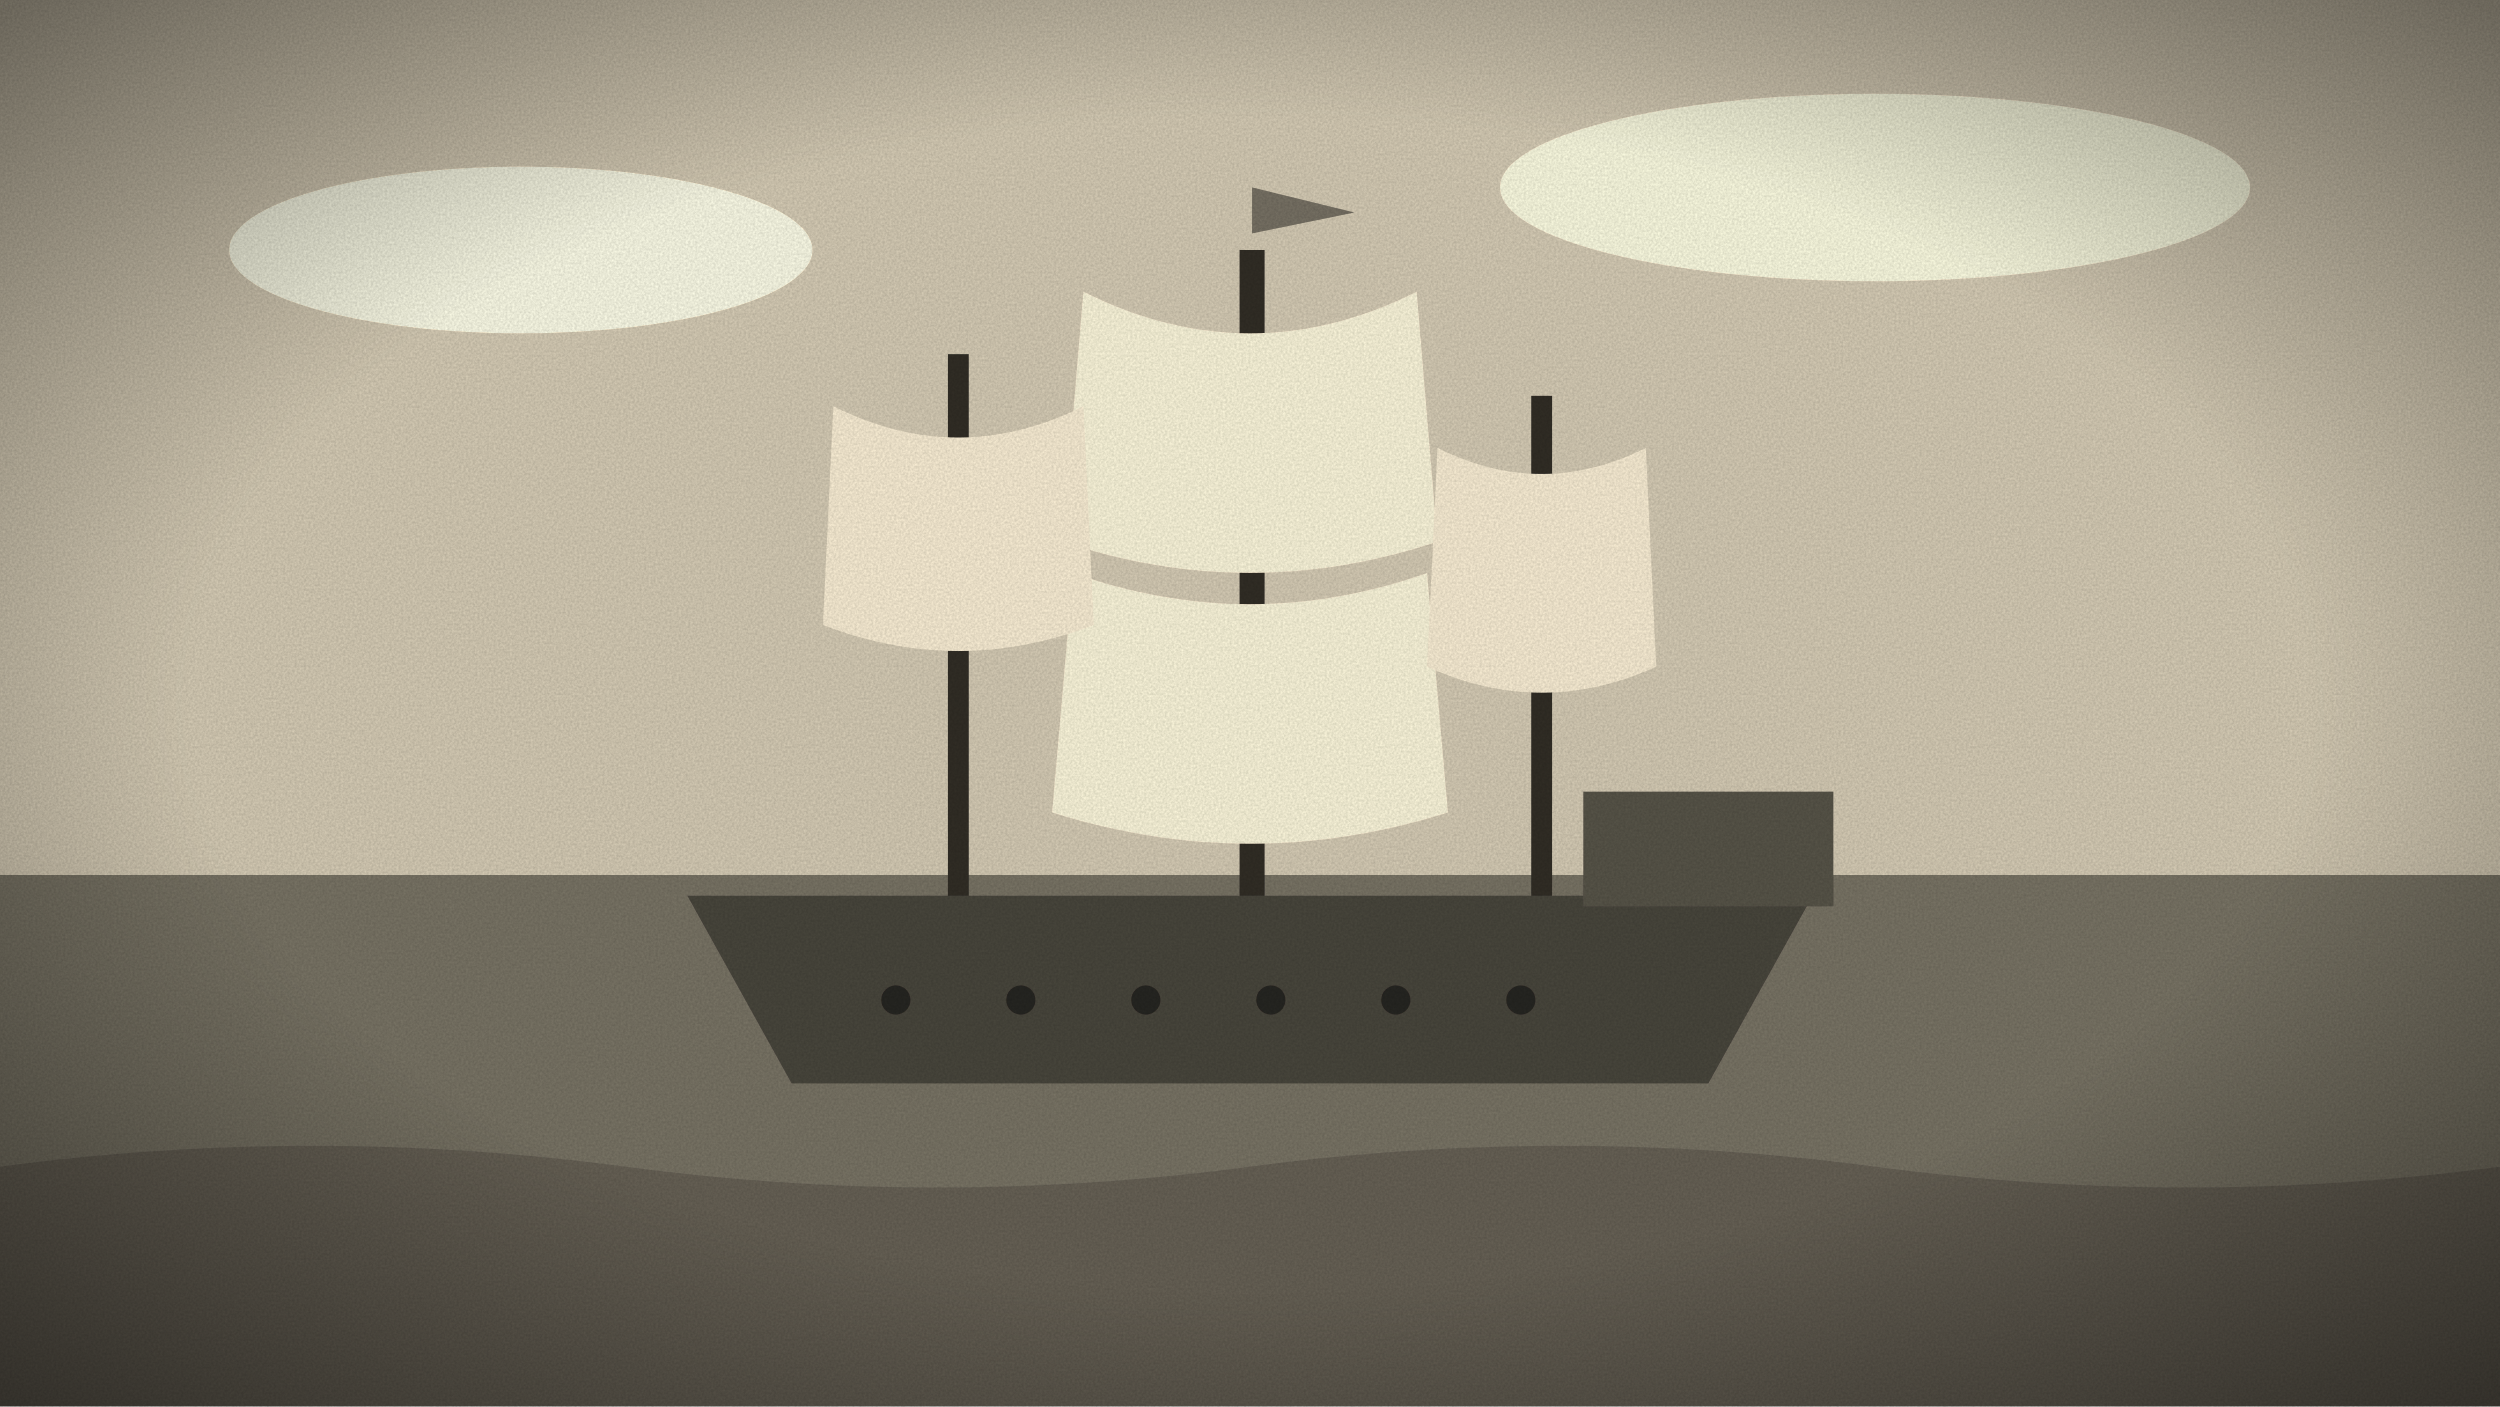
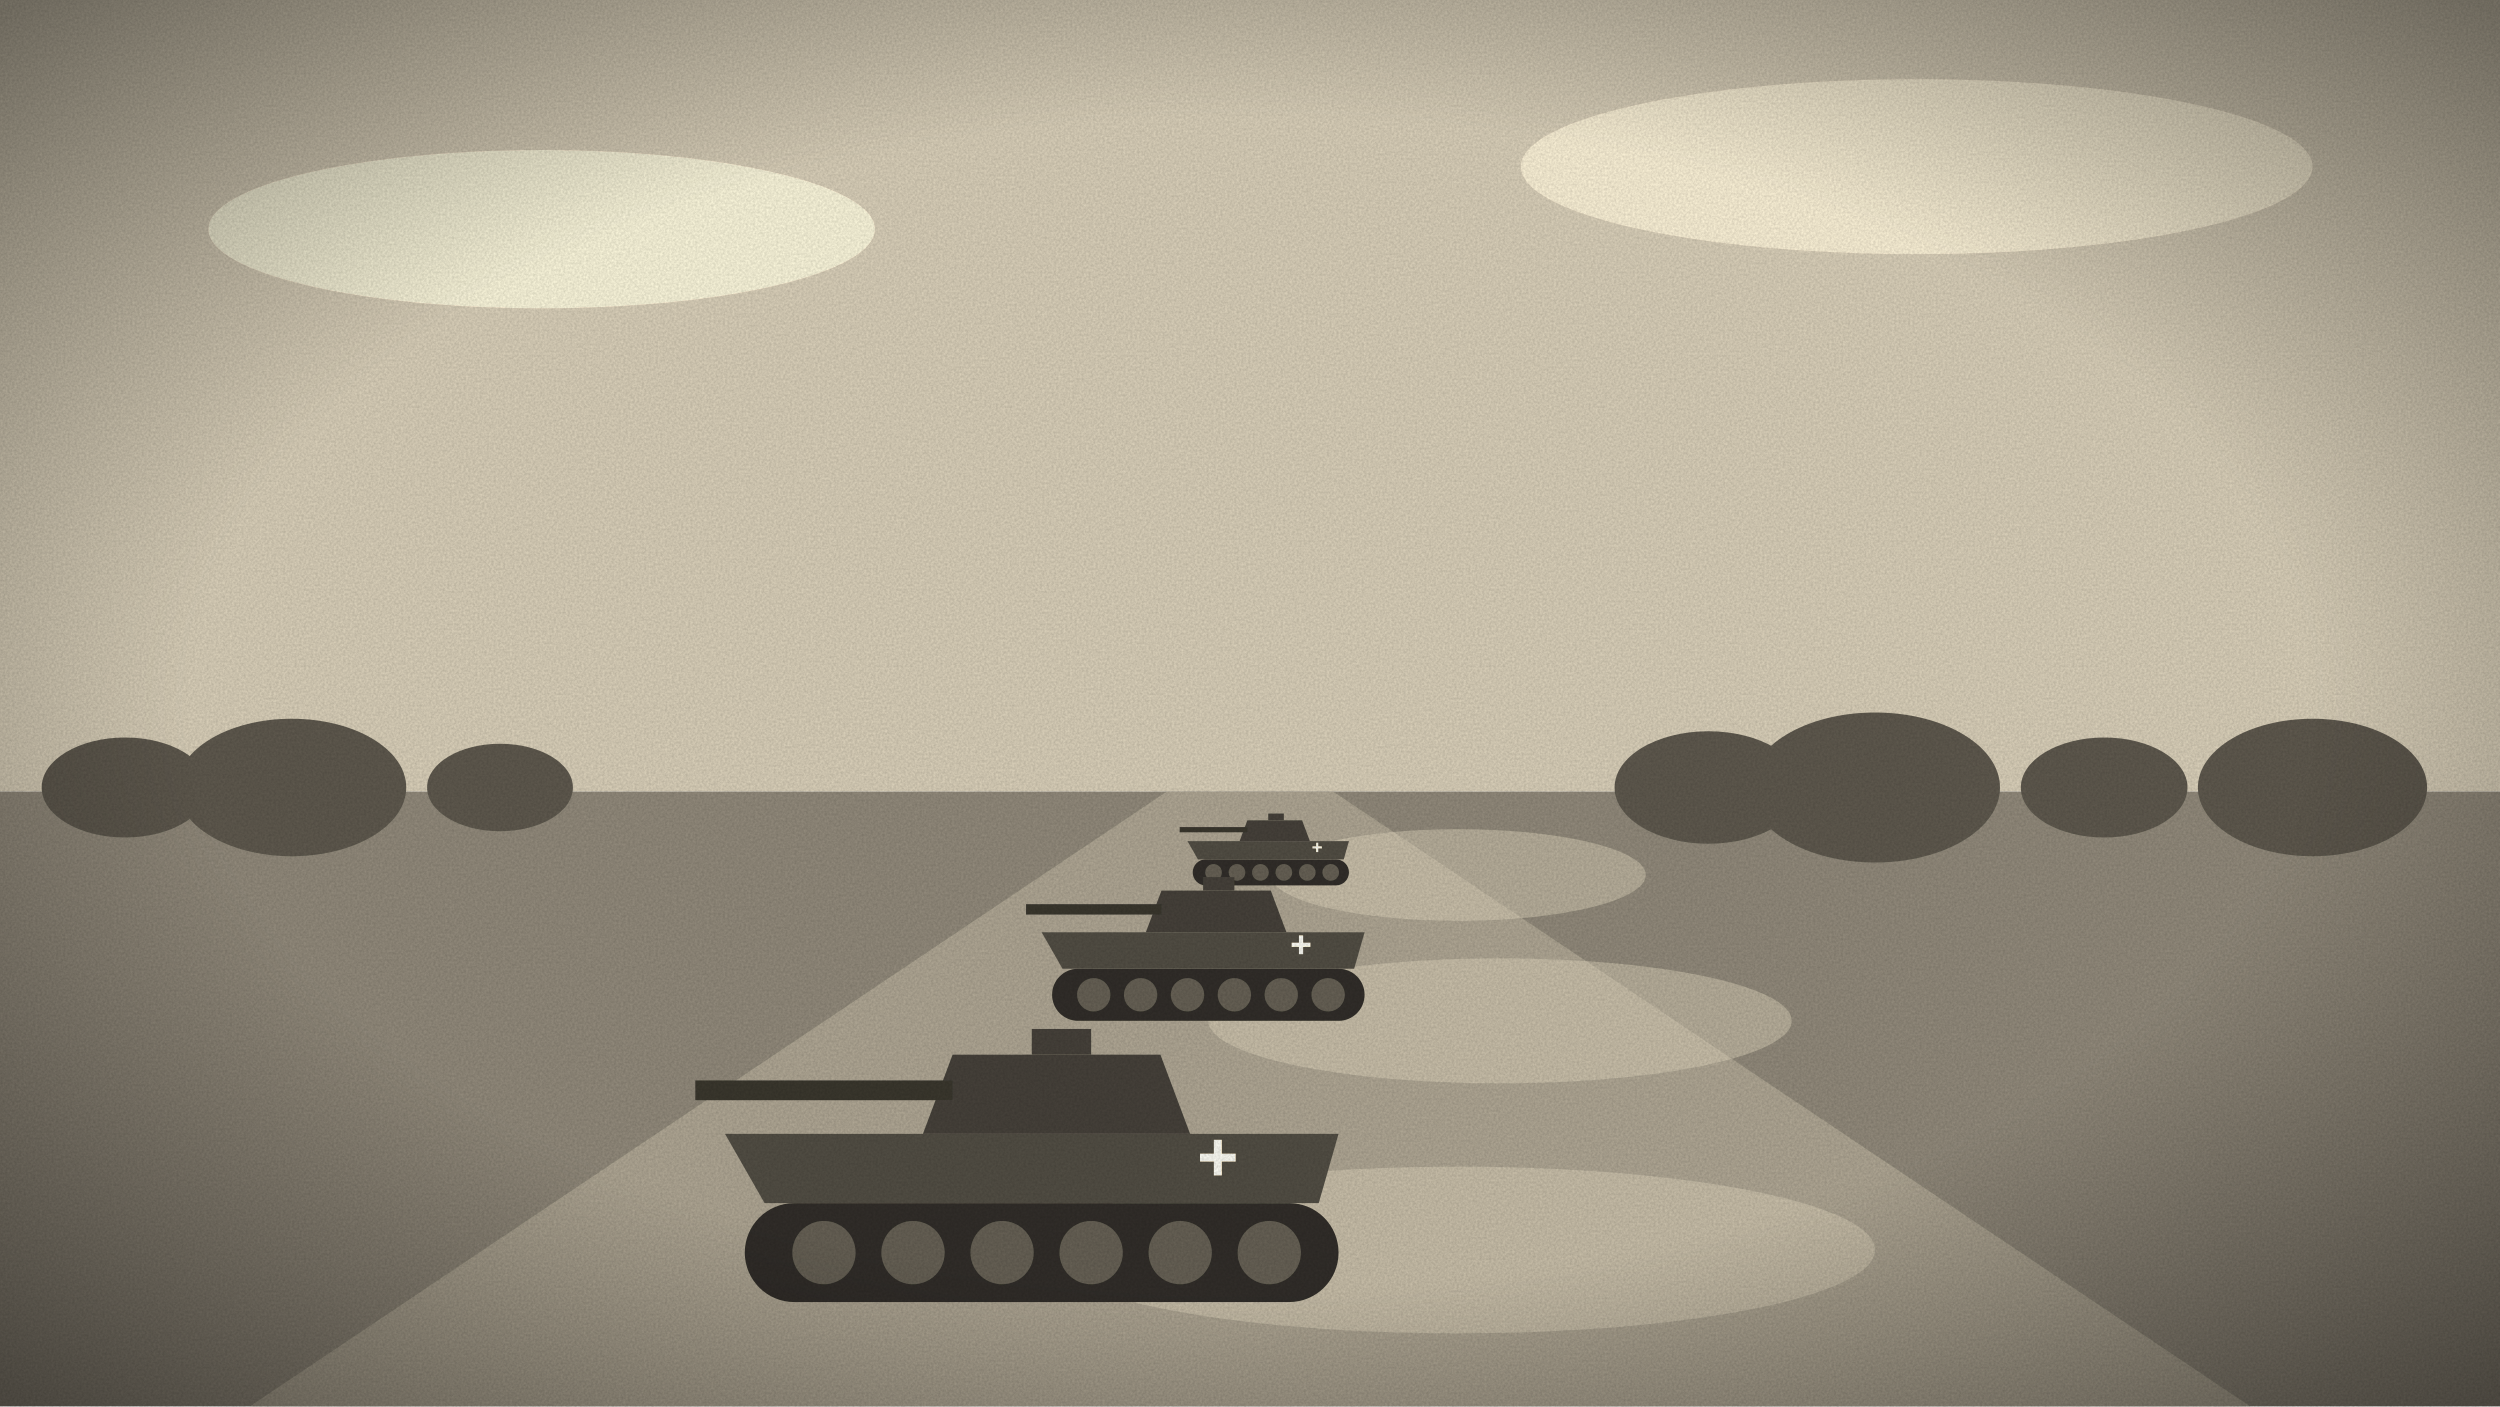
<svg xmlns="http://www.w3.org/2000/svg" viewBox="0 0 1200 675">
  <defs>
    <filter id="sepia">
      <feColorMatrix type="matrix" values="0.39 0.77 0.19 0 0  0.35 0.69 0.17 0 0  0.27 0.53 0.13 0 0  0 0 0 1 0" />
    </filter>
    <filter id="grain">
      <feTurbulence type="fractalNoise" baseFrequency="0.9" numOctaves="2" stitchTiles="stitch" />
      <feColorMatrix values="0 0 0 0 0  0 0 0 0 0  0 0 0 0 0  0 0 0 0.18 0" />
    </filter>
    <radialGradient id="vig" cx="50%" cy="50%" r="70%">
      <stop offset="60%" stop-color="#000" stop-opacity="0" />
      <stop offset="100%" stop-color="#000" stop-opacity="0.45" />
    </radialGradient>
+     <g id="tank">
+       <rect x="-150" y="-50" width="300" height="50" rx="25" fill="#2a2a2a" />
+       <g fill="#5a5a5a">
+         <circle cx="-110" cy="-25" r="16" />
+         <circle cx="-65" cy="-25" r="16" />
+         <circle cx="-20" cy="-25" r="16" />
+         <circle cx="25" cy="-25" r="16" />
+         <circle cx="70" cy="-25" r="16" />
+         <circle cx="115" cy="-25" r="16" />
+       </g>
+       <path d="M-140 -50 L-160 -85 L150 -85 L140 -50 Z" fill="#4a4a40" />
+       <path d="M-60 -85 L-45 -125 L60 -125 L75 -85 Z" fill="#3e3e36" />
+       <rect x="-5" y="-138" width="30" height="13" fill="#3e3e36" />
+       <rect x="-175" y="-112" width="130" height="10" fill="#333" />
+       <rect x="87" y="-82" width="4" height="18" fill="#fff" />
+       <rect x="80" y="-75" width="18" height="4" fill="#fff" />
+     </g>
  </defs>
  <g filter="url(#sepia)">
-     <rect width="1200" height="420" fill="#9ec3dd" />
-     <rect y="420" width="1200" height="255" fill="#3f6f8f" />
-     <ellipse cx="250" cy="120" rx="140" ry="40" fill="#fff" opacity=".8" />
-     <ellipse cx="900" cy="90" rx="180" ry="45" fill="#fff" opacity=".7" />
-     <path d="M330 430 L870 430 L820 520 L380 520 Z" fill="#5a3418" />
-     <rect x="760" y="380" width="120" height="55" fill="#6b4020" />
-     <rect x="595" y="120" width="12" height="310" fill="#3a2410" />
-     <rect x="455" y="170" width="10" height="260" fill="#3a2410" />
-     <rect x="735" y="190" width="10" height="240" fill="#3a2410" />
-     <path d="M520 140 Q600 180 680 140 L690 260 Q600 290 510 260 Z" fill="#efe6d0" />
-     <path d="M515 275 Q600 305 685 275 L695 390 Q600 420 505 390 Z" fill="#efe6d0" />
-     <path d="M400 195 Q460 225 520 195 L525 300 Q460 325 395 300 Z" fill="#e8dec4" />
-     <path d="M690 215 Q740 240 790 215 L795 320 Q740 345 685 320 Z" fill="#e8dec4" />
-     <path d="M601 120 L601 90 L650 102 L601 112" fill="#a33" />
-     <g fill="#222">
-       <circle cx="430" cy="480" r="7" />
-       <circle cx="490" cy="480" r="7" />
-       <circle cx="550" cy="480" r="7" />
-       <circle cx="610" cy="480" r="7" />
-       <circle cx="670" cy="480" r="7" />
-       <circle cx="730" cy="480" r="7" />
+     <rect width="1200" height="380" fill="#b8c4cc" />
+     <rect y="380" width="1200" height="295" fill="#7d8a5a" />
+     <ellipse cx="260" cy="110" rx="160" ry="38" fill="#fff" opacity=".6" />
+     <ellipse cx="920" cy="80" rx="190" ry="42" fill="#fff" opacity=".5" />
+     <g fill="#4e5a3a">
+       <ellipse cx="60" cy="378" rx="40" ry="24" />
+       <ellipse cx="140" cy="378" rx="55" ry="33" />
+       <ellipse cx="240" cy="378" rx="35" ry="21" />
+       <ellipse cx="820" cy="378" rx="45" ry="27" />
+       <ellipse cx="900" cy="378" rx="60" ry="36" />
+       <ellipse cx="1010" cy="378" rx="40" ry="24" />
+       <ellipse cx="1110" cy="378" rx="55" ry="33" />
    </g>
-     <path d="M0 560 Q150 540 300 560 T600 560 T900 560 T1200 560 V675 H0 Z" fill="#2f5a75" opacity=".8" />
+     <path d="M560 380 L640 380 L1080 675 L120 675 Z" fill="#a89a80" />
+     <g fill="#d8cbb0" opacity=".45">
+       <ellipse cx="700" cy="420" rx="90" ry="22" />
+       <ellipse cx="720" cy="490" rx="140" ry="30" />
+       <ellipse cx="700" cy="600" rx="200" ry="40" />
+     </g>
+     <use href="#tank" transform="translate(610 425) scale(0.25)" />
+     <use href="#tank" transform="translate(580 490) scale(0.5)" />
+     <use href="#tank" transform="translate(500 625) scale(0.95)" />
  </g>
  <rect width="100%" height="100%" filter="url(#grain)" />
  <rect width="100%" height="100%" fill="url(#vig)" />
</svg>
